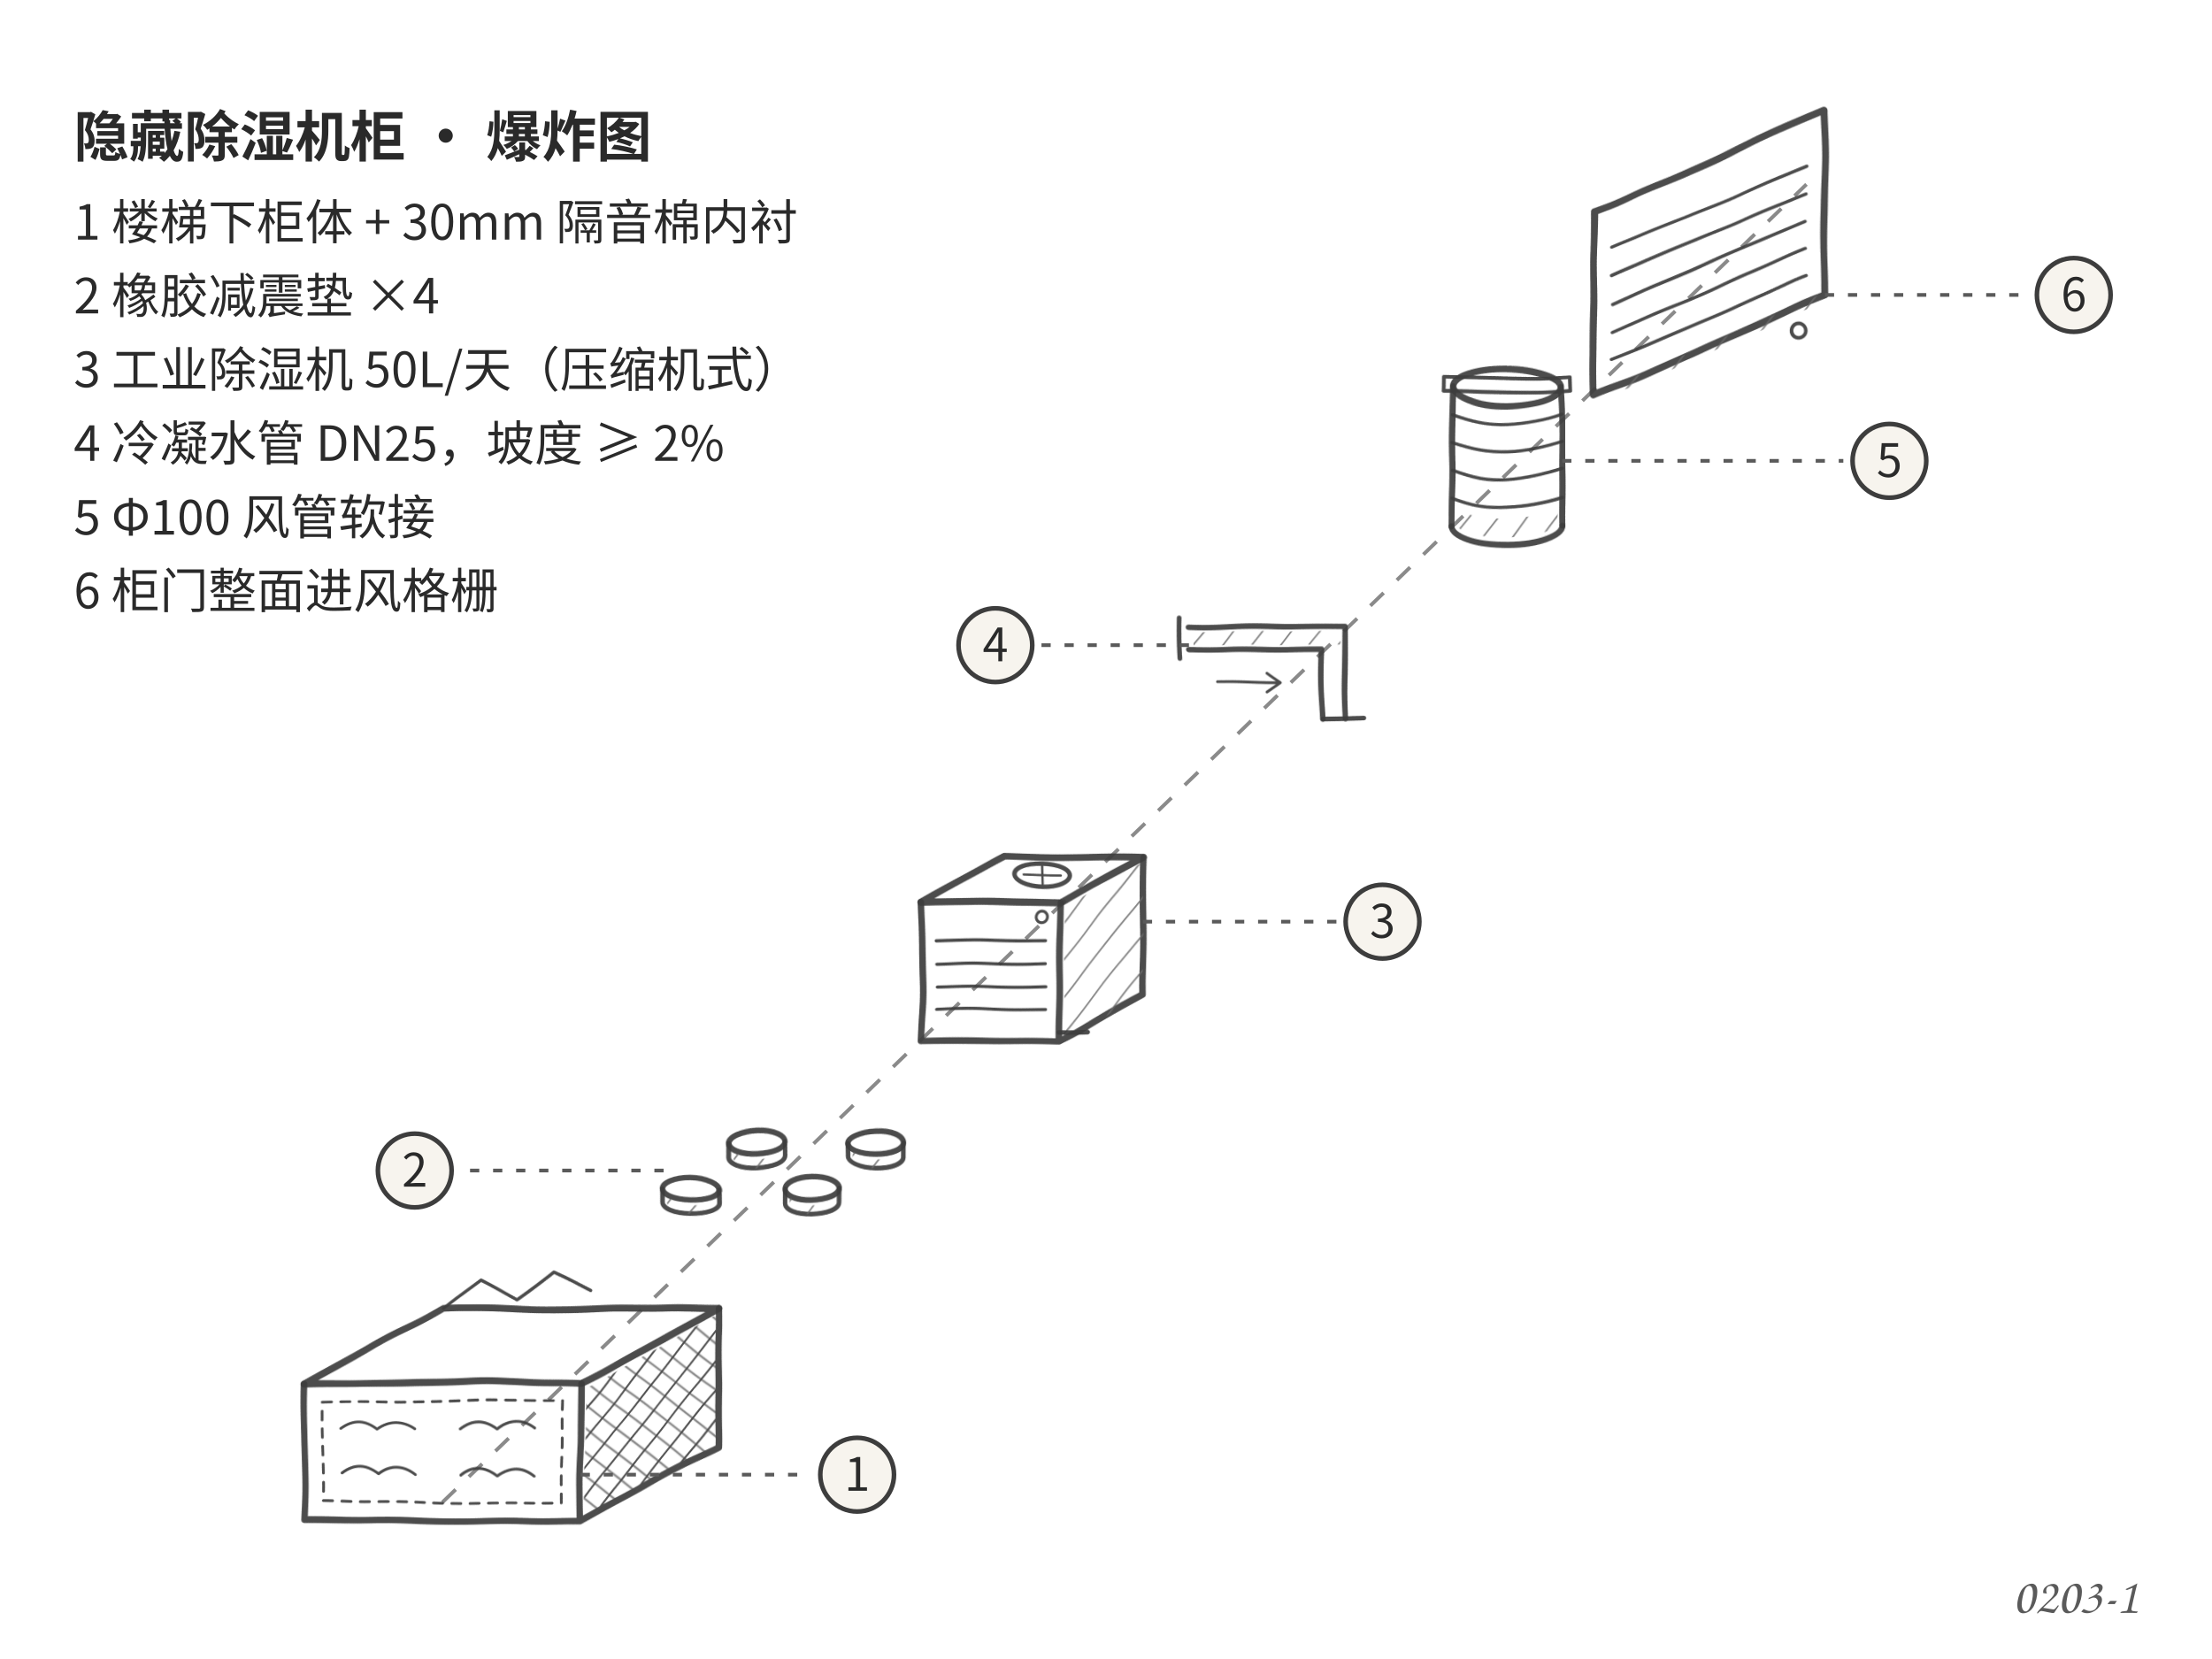
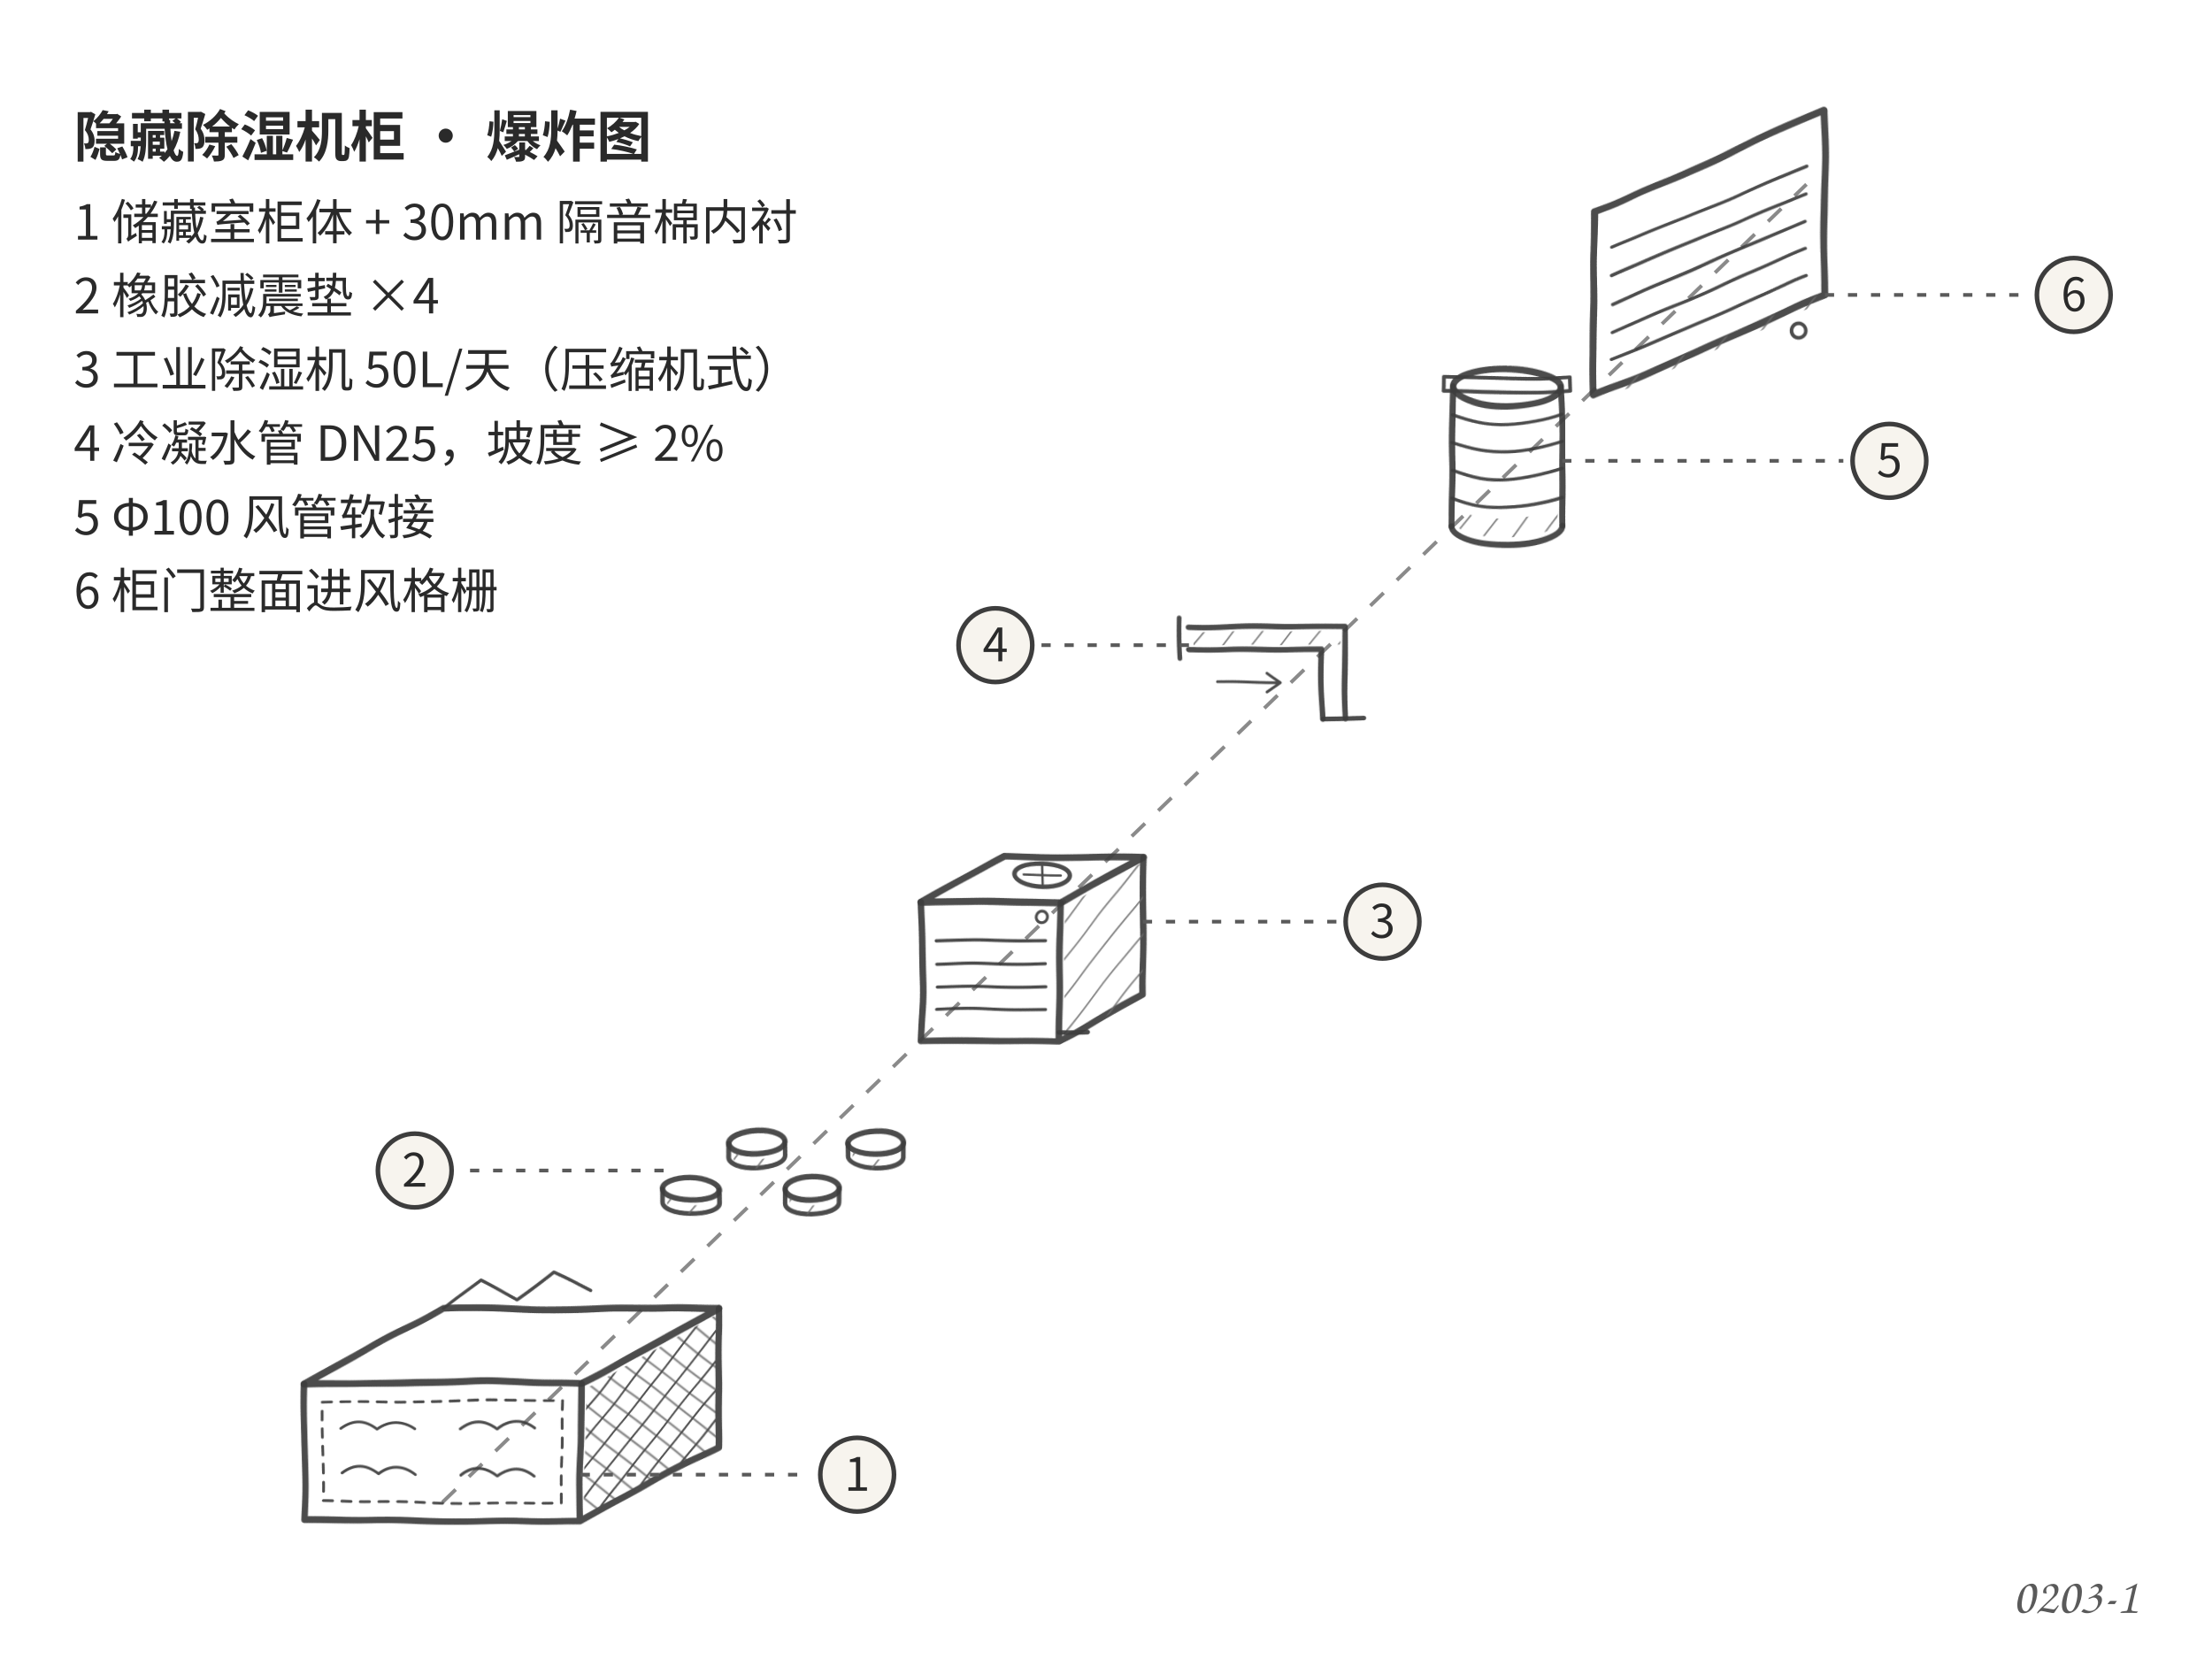
<svg xmlns="http://www.w3.org/2000/svg" viewBox="0 0 480 360" width="480" height="360" font-family="'Noto Sans SC','PingFang SC','Noto Sans CJK SC',sans-serif">
  <defs>
    <filter id="p0203-1-pencil" x="-5%" y="-5%" width="110%" height="110%">
      <feTurbulence type="fractalNoise" baseFrequency="0.045" numOctaves="2" seed="3" result="n" />
      <feDisplacementMap in="SourceGraphic" in2="n" scale="1.4" xChannelSelector="R" yChannelSelector="G" />
    </filter>
    <pattern id="p0203-1-shade" width="5" height="5" patternUnits="userSpaceOnUse" patternTransform="rotate(38)">
      <line x1="0" y1="0" x2="0" y2="5" stroke="#6b6b6b" stroke-width="0.7" stroke-opacity="0.8" />
    </pattern>
    <pattern id="p0203-1-shade2" width="4" height="4" patternUnits="userSpaceOnUse" patternTransform="rotate(38)">
      <line x1="0" y1="0" x2="0" y2="4" stroke="#4a4a4a" stroke-width="0.8" />
      <line x1="0" y1="2" x2="4" y2="2" stroke="#4a4a4a" stroke-width="0.5" stroke-opacity="0.6" />
    </pattern>
  </defs>
  <path d="M96 326 L392 40" stroke="#8a8a8a" stroke-width="0.8" stroke-dasharray="4 4" fill="none" />
  <g filter="url(#p0203-1-pencil)" stroke="#3d3d3d" fill="none" stroke-linecap="round" stroke-linejoin="round" stroke-opacity="0.92">
    <path d="M66 300 l30 -16 h60 l-30 16 Z" stroke-width="1.5" />
    <path d="M66 300 v30 h60 v-30 M156 284 v30 l-30 16" stroke-width="1.4" />
    <path d="M127 301 l29 -16 v29 l-29 16 Z" fill="url(#p0203-1-shade2)" stroke="none" />
    <path d="M70 304 h52 v22 h-52 Z" stroke-width="0.6" stroke-dasharray="2 2" />
    <path d="M74 310 q4 -3 8 0 q4 -3 8 0 M100 310 q4 -3 8 0 q4 -3 8 0 M74 320 q4 -3 8 0 q4 -3 8 0 M100 320 q4 -3 8 0 q4 -3 8 0" stroke-width="0.6" />
    <path d="M96 284 l8 -6 l8 4 l8 -6 l8 4" stroke-width="0.7" />
    <ellipse cx="150" cy="258" rx="6" ry="2.5" stroke-width="1.2" />
    <path d="M144 258 v3 a6 2.5 0 0 0 12 0 v-3" stroke-width="1" />
    <ellipse cx="176" cy="258" rx="6" ry="2.5" stroke-width="1.2" />
    <path d="M170 258 v3 a6 2.5 0 0 0 12 0 v-3" stroke-width="1" />
    <ellipse cx="164" cy="248" rx="6" ry="2.5" stroke-width="1.2" />
    <path d="M158 248 v3 a6 2.5 0 0 0 12 0 v-3" stroke-width="1" />
    <ellipse cx="190" cy="248" rx="6" ry="2.5" stroke-width="1.2" />
    <path d="M184 248 v3 a6 2.5 0 0 0 12 0 v-3" stroke-width="1" />
    <path d="M145 259 a6 2.5 0 0 0 10 2 v2 a6 2.5 0 0 1 -10 -2 Z M171 259 a6 2.5 0 0 0 10 2 v2 a6 2.5 0 0 1 -10 -2 Z M159 249 a6 2.5 0 0 0 10 2 v2 a6 2.5 0 0 1 -10 -2 Z M185 249 a6 2.5 0 0 0 10 2 v2 a6 2.5 0 0 1 -10 -2 Z" fill="url(#p0203-1-shade)" stroke="none" />
    <path d="M200 196 l18 -10 h30 l-18 10 Z" stroke-width="1.5" />
    <path d="M200 196 v30 h30 v-30 M248 186 v30 l-18 10" stroke-width="1.4" />
    <path d="M231 197 l17 -10 v29 l-17 10 Z" fill="url(#p0203-1-shade)" stroke="none" />
    <path d="M203 204 h24 M203 209 h24 M203 214 h24 M203 219 h24" stroke-width="0.7" />
    <ellipse cx="226" cy="190" rx="6" ry="2.6" stroke-width="1" />
    <path d="M222 190 h8 M226 188 v4" stroke-width="0.5" />
    <path d="M230 224 h6" stroke-width="1" />
    <circle cx="226" cy="199" r="1.2" stroke-width="0.6" />
    <path d="M258 136 h34 v20 M258 141 h29 v15" stroke-width="1.2" />
    <path d="M256 134 v9 M290 156 h6 M287 156 h6" stroke-width="1" />
    <path d="M259 137 h32 v3 h-32 Z" fill="url(#p0203-1-shade)" stroke="none" />
    <path d="M264 148 l14 0 l-3 -2 M278 148 l-3 2" stroke-width="0.6" />
    <ellipse cx="327" cy="84" rx="12" ry="4" stroke-width="1.4" />
    <path d="M315 84 v30 M339 84 v30" stroke-width="1.3" />
    <path d="M315 114 a12 4 0 0 0 24 0" stroke-width="1.3" />
    <path d="M315 90 q12 4 24 0 M315 96 q12 4 24 0 M315 102 q12 4 24 0 M315 108 q12 4 24 0" stroke-width="0.7" />
    <path d="M316 110 a12 4 0 0 0 22 0 v4 a12 4 0 0 1 -22 0 Z" fill="url(#p0203-1-shade)" stroke="none" />
    <path d="M313 82 h28 v3 h-28 Z" stroke-width="0.8" />
    <path d="M346 86 l50 -22 v-40 l-50 22 Z" stroke-width="1.5" />
    <path d="M350 78 l42 -18 M350 72 l42 -18 M350 66 l42 -18 M350 60 l42 -18 M350 54 l42 -18" stroke-width="0.7" />
    <path d="M347 85 l48 -21 v2 l-48 21 Z" fill="url(#p0203-1-shade)" stroke="none" />
    <circle cx="390" cy="72" r="1.6" stroke-width="0.8" />
  </g>
  <g stroke="#5a5a5a" stroke-width="0.8" fill="none" stroke-dasharray="2 3">
    <path d="M126 320 H176" />
    <path d="M144 254 H100" />
    <path d="M248 200 H290" />
    <path d="M258 140 H226" />
    <path d="M339 100 H400" />
    <path d="M396 64 H440" />
  </g>
  <g font-size="10" fill="#2a2a2a" text-anchor="middle">
    <g stroke="#3d3d3d" stroke-width="1" fill="#f7f4ee">
      <circle cx="186" cy="320" r="8" />
      <circle cx="90" cy="254" r="8" />
      <circle cx="300" cy="200" r="8" />
      <circle cx="216" cy="140" r="8" />
      <circle cx="410" cy="100" r="8" />
      <circle cx="450" cy="64" r="8" />
    </g>
    <text x="186" y="323.5">1</text>
    <text x="90" y="257.5">2</text>
    <text x="300" y="203.5">3</text>
    <text x="216" y="143.5">4</text>
    <text x="410" y="103.5">5</text>
    <text x="450" y="67.5">6</text>
  </g>
  <g font-size="10.5" fill="#2a2a2a">
    <text x="16" y="34" font-weight="700" font-size="12">隐藏除湿机柜 · 爆炸图</text>
-     <text x="16" y="52">1 楼梯下柜体 + 30mm 隔音棉内衬</text>
+     <text x="16" y="52">1 储藏室柜体 + 30mm 隔音棉内衬</text>
    <text x="16" y="68">2 橡胶减震垫 ×4</text>
    <text x="16" y="84">3 工业除湿机 50L/天（压缩机式）</text>
    <text x="16" y="100">4 冷凝水管 DN25，坡度 ≥ 2%</text>
    <text x="16" y="116">5 Φ100 风管软接</text>
    <text x="16" y="132">6 柜门整面进风格栅</text>
  </g>
  <text x="464" y="350" text-anchor="end" font-family="'Long Cang','Kaiti SC',cursive" font-size="11" fill="#5a5a5a">0203-1</text>
</svg>
